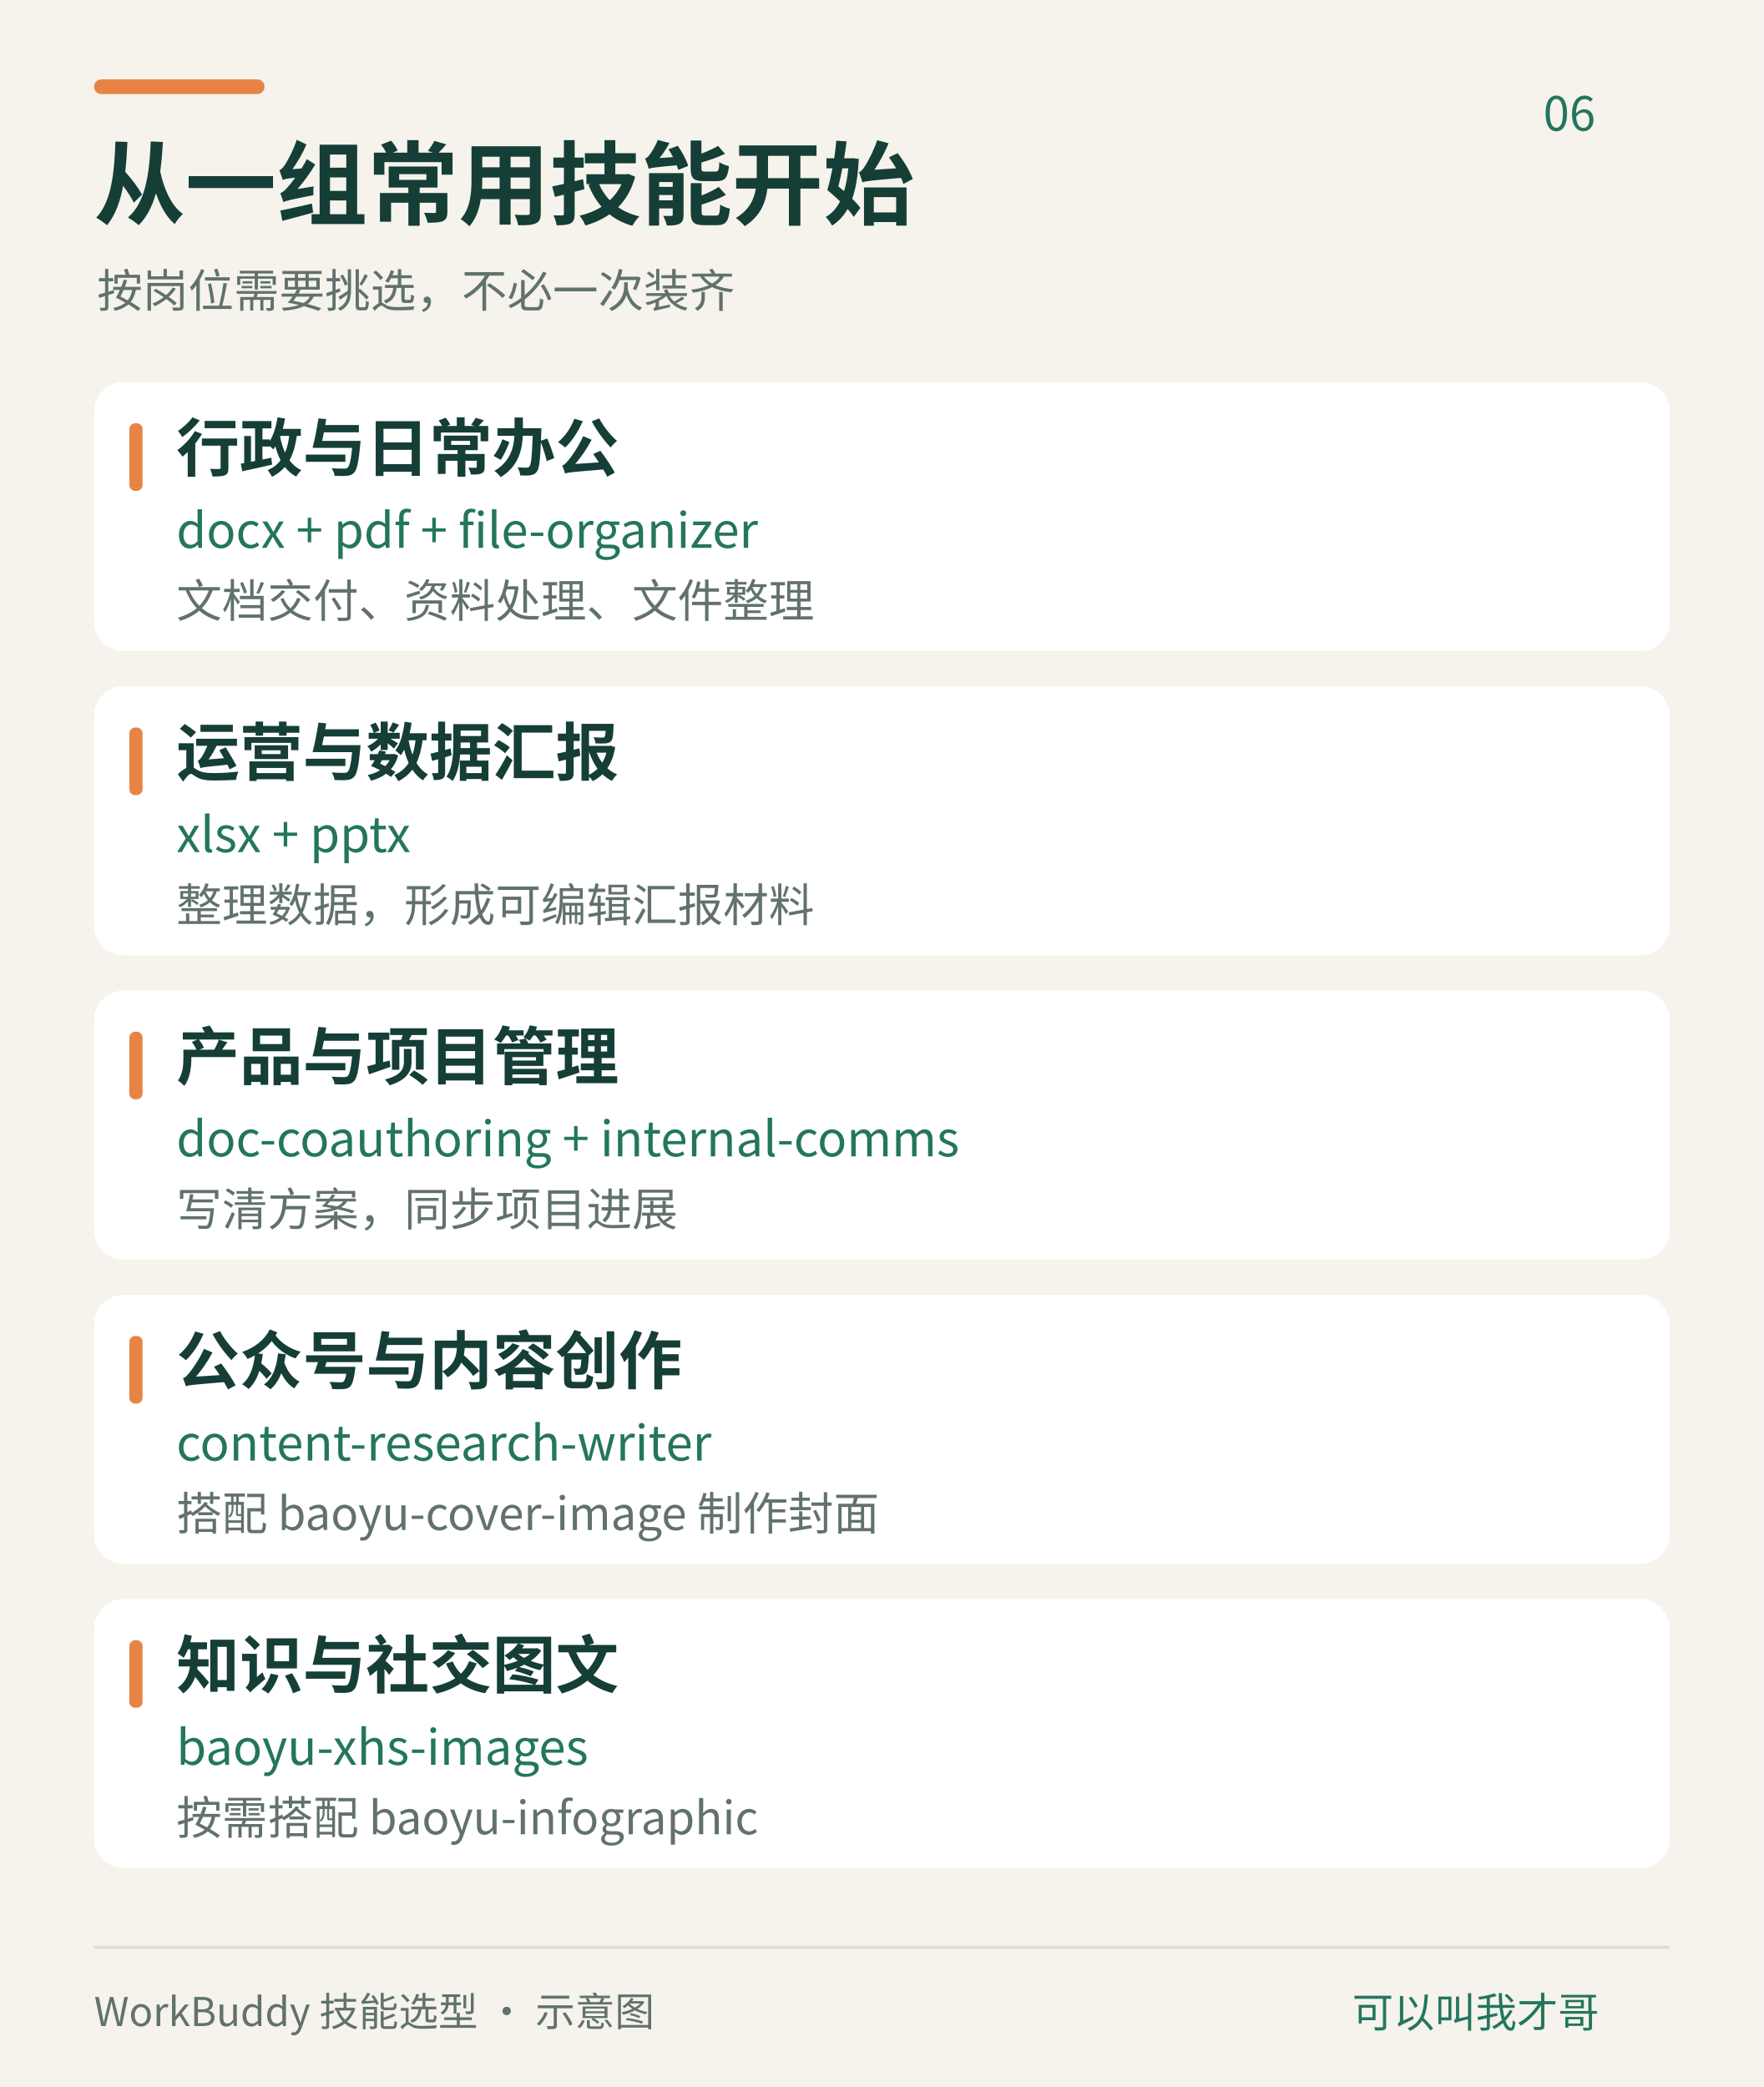
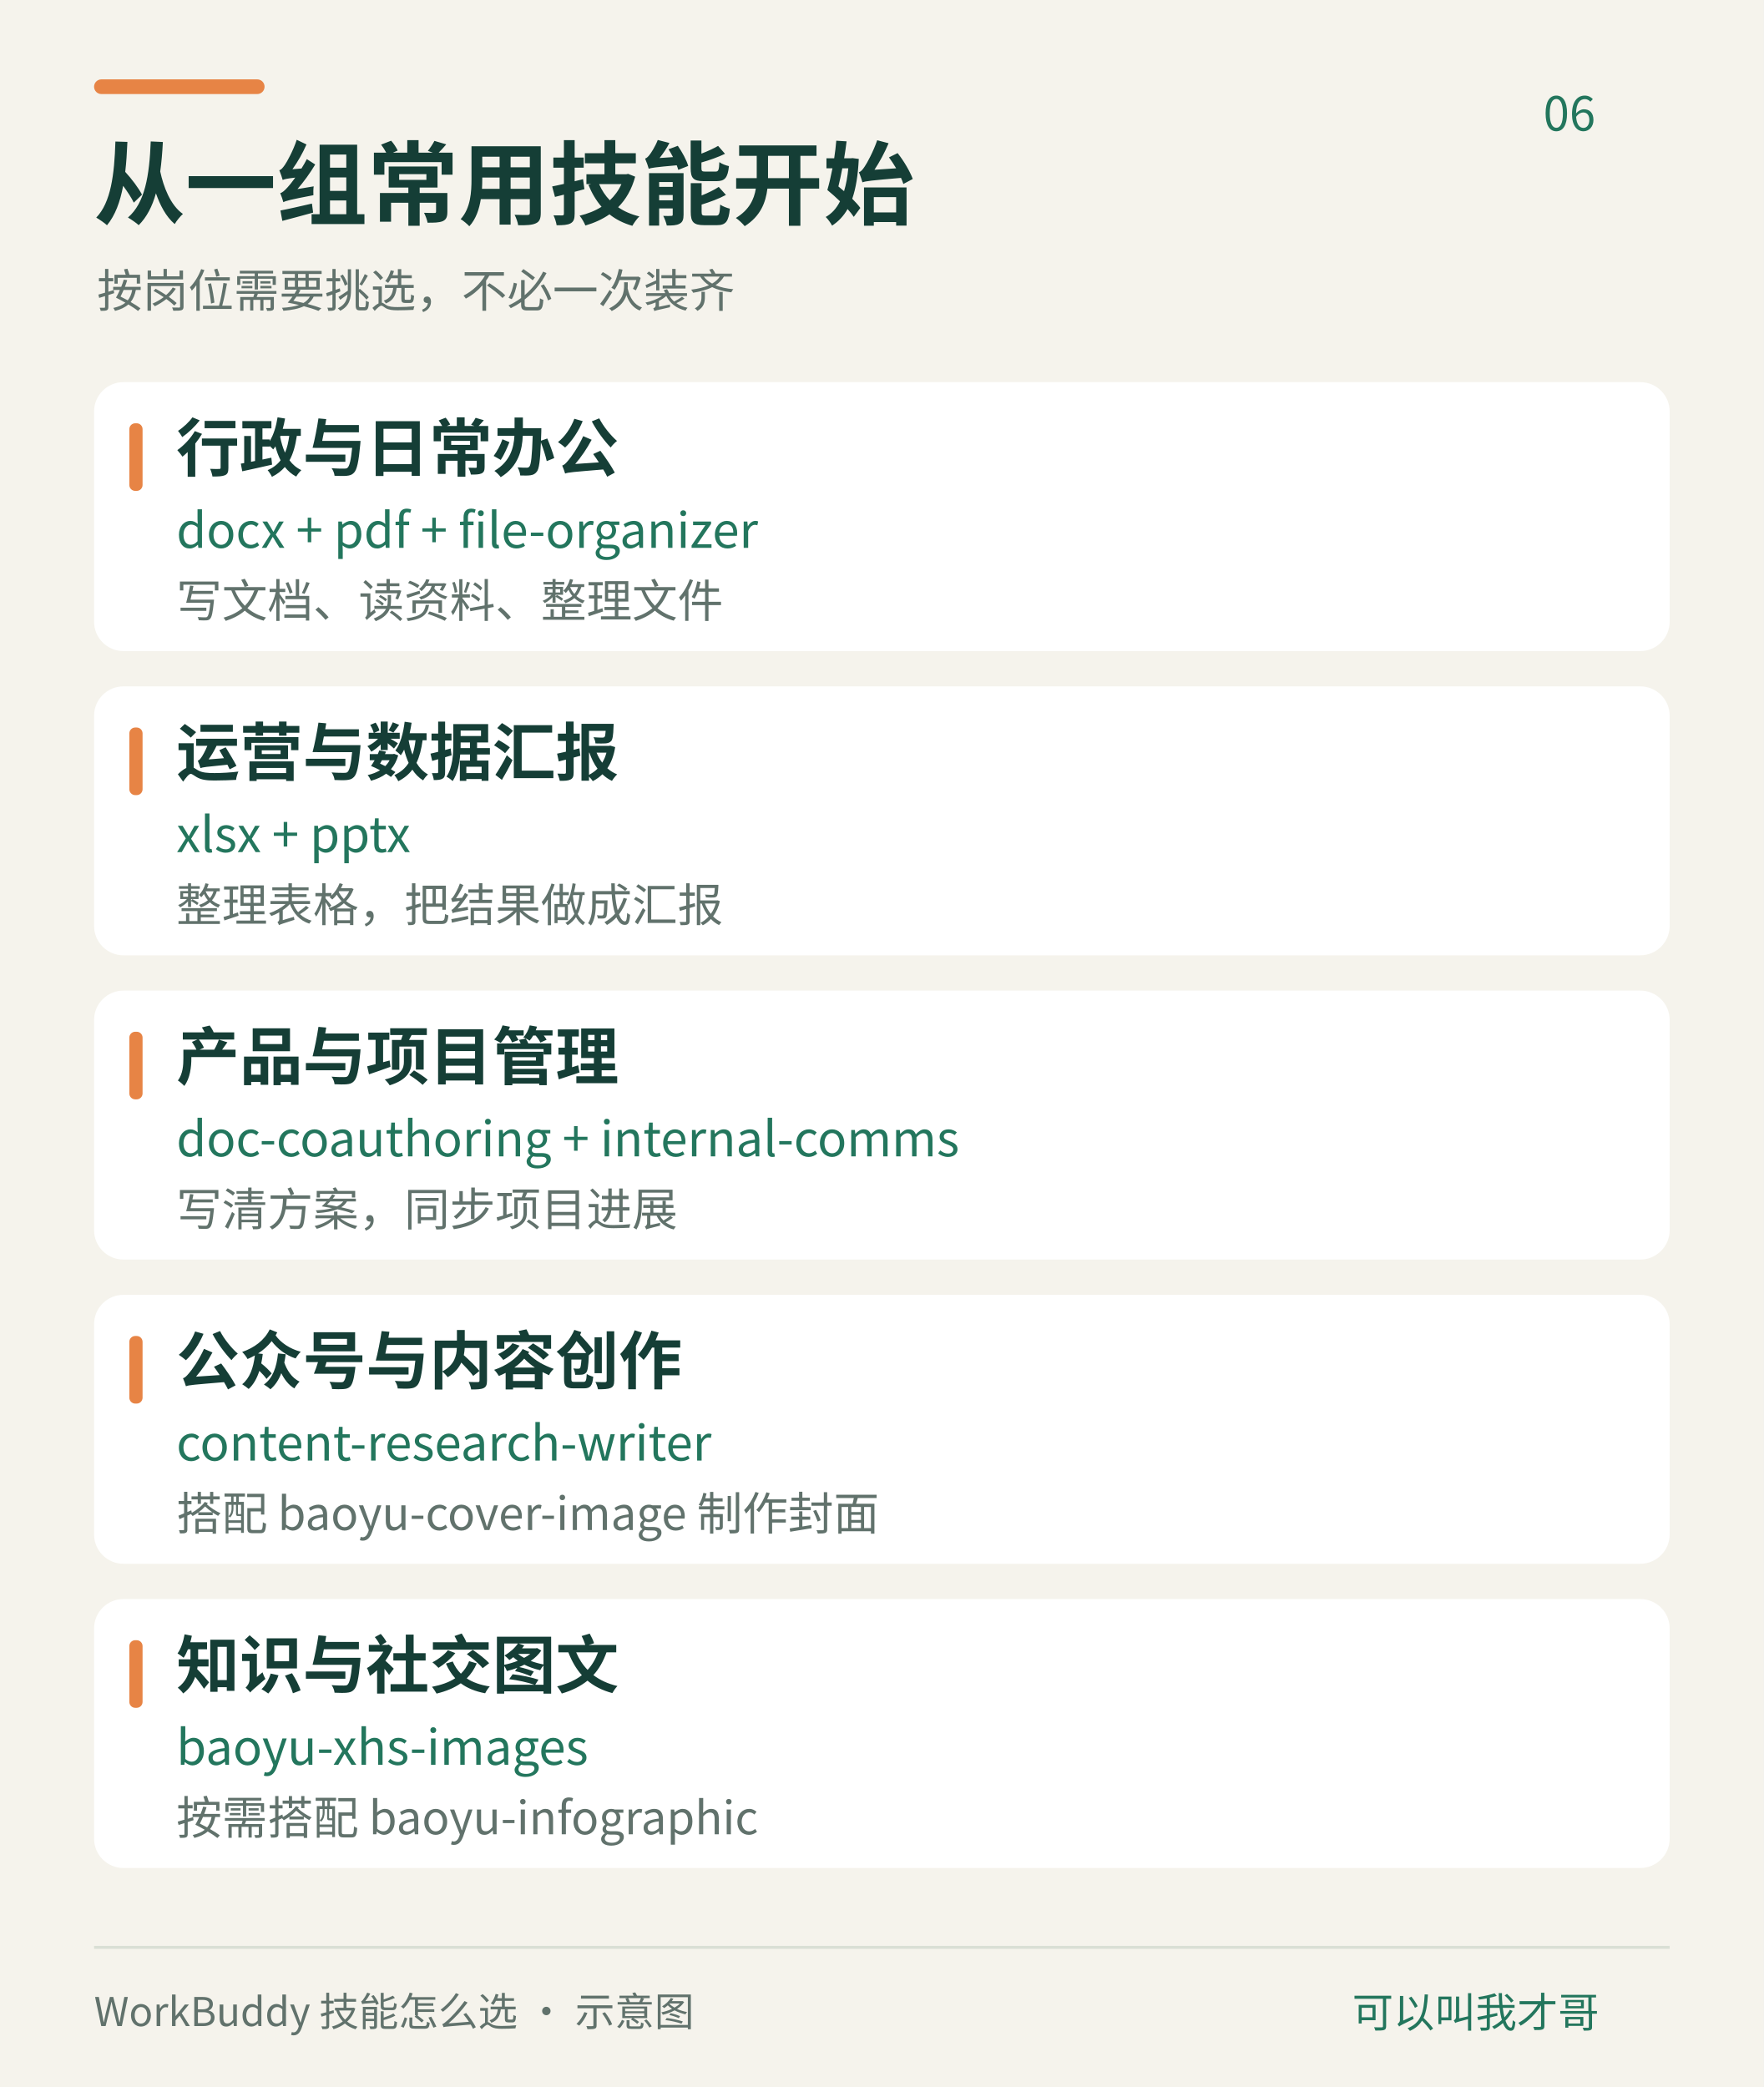
<svg xmlns="http://www.w3.org/2000/svg" width="1200" height="1420" viewBox="0 0 1200 1420">
  <rect width="100%" height="100%" fill="#F5F3EC" />
  <rect x="64" y="54" width="116" height="10" rx="5" fill="#E78445" />
  <text x="64" y="94" dominant-baseline="text-before-edge" font-family="Microsoft YaHei, Noto Sans CJK SC, sans-serif" font-size="62" font-weight="700" fill="#153E36">从一组常用技能开始</text>
  <text x="66" y="182" dominant-baseline="text-before-edge" font-family="Microsoft YaHei, Noto Sans CJK SC, sans-serif" font-size="31" font-weight="400" fill="#61726C">按岗位需要挑选，不必一次装齐</text>
  <text x="1050" y="61" dominant-baseline="text-before-edge" font-family="Microsoft YaHei, Noto Sans CJK SC, sans-serif" font-size="32" font-weight="400" fill="#23765D">06</text>
  <rect x="64" y="260" width="1072" height="183" rx="20" fill="#FFFFFF" />
  <rect x="88" y="288" width="9" height="46" rx="4" fill="#E78445" />
  <text x="120" y="283" dominant-baseline="text-before-edge" font-family="Microsoft YaHei, Noto Sans CJK SC, sans-serif" font-size="43" font-weight="700" fill="#153E36">行政与日常办公</text>
  <text x="120" y="344" dominant-baseline="text-before-edge" font-family="Microsoft YaHei, Noto Sans CJK SC, sans-serif" font-size="33" font-weight="400" fill="#23765D">docx + pdf + file-organizer</text>
-   <text x="120" y="393" dominant-baseline="text-before-edge" font-family="Microsoft YaHei, Noto Sans CJK SC, sans-serif" font-size="31" font-weight="400" fill="#61726C">文档交付、资料处理、文件整理</text>
+   <text x="120" y="393" dominant-baseline="text-before-edge" font-family="Microsoft YaHei, Noto Sans CJK SC, sans-serif" font-size="31" font-weight="400" fill="#61726C">写文档、读资料、整理文件</text>
  <rect x="64" y="467" width="1072" height="183" rx="20" fill="#FFFFFF" />
  <rect x="88" y="495" width="9" height="46" rx="4" fill="#E78445" />
  <text x="120" y="490" dominant-baseline="text-before-edge" font-family="Microsoft YaHei, Noto Sans CJK SC, sans-serif" font-size="43" font-weight="700" fill="#153E36">运营与数据汇报</text>
  <text x="120" y="551" dominant-baseline="text-before-edge" font-family="Microsoft YaHei, Noto Sans CJK SC, sans-serif" font-size="33" font-weight="400" fill="#23765D">xlsx + pptx</text>
-   <text x="120" y="600" dominant-baseline="text-before-edge" font-family="Microsoft YaHei, Noto Sans CJK SC, sans-serif" font-size="31" font-weight="400" fill="#61726C">整理数据，形成可编辑汇报材料</text>
+   <text x="120" y="600" dominant-baseline="text-before-edge" font-family="Microsoft YaHei, Noto Sans CJK SC, sans-serif" font-size="31" font-weight="400" fill="#61726C">整理表格，把结果做成汇报</text>
  <rect x="64" y="674" width="1072" height="183" rx="20" fill="#FFFFFF" />
  <rect x="88" y="702" width="9" height="46" rx="4" fill="#E78445" />
  <text x="120" y="697" dominant-baseline="text-before-edge" font-family="Microsoft YaHei, Noto Sans CJK SC, sans-serif" font-size="43" font-weight="700" fill="#153E36">产品与项目管理</text>
  <text x="120" y="758" dominant-baseline="text-before-edge" font-family="Microsoft YaHei, Noto Sans CJK SC, sans-serif" font-size="33" font-weight="400" fill="#23765D">doc-coauthoring + internal-comms</text>
  <text x="120" y="807" dominant-baseline="text-before-edge" font-family="Microsoft YaHei, Noto Sans CJK SC, sans-serif" font-size="31" font-weight="400" fill="#61726C">写清方案，同步项目进展</text>
  <rect x="64" y="881" width="1072" height="183" rx="20" fill="#FFFFFF" />
  <rect x="88" y="909" width="9" height="46" rx="4" fill="#E78445" />
  <text x="120" y="904" dominant-baseline="text-before-edge" font-family="Microsoft YaHei, Noto Sans CJK SC, sans-serif" font-size="43" font-weight="700" fill="#153E36">公众号与内容创作</text>
  <text x="120" y="965" dominant-baseline="text-before-edge" font-family="Microsoft YaHei, Noto Sans CJK SC, sans-serif" font-size="33" font-weight="400" fill="#23765D">content-research-writer</text>
  <text x="120" y="1014" dominant-baseline="text-before-edge" font-family="Microsoft YaHei, Noto Sans CJK SC, sans-serif" font-size="31" font-weight="400" fill="#61726C">搭配 baoyu-cover-image 制作封面</text>
  <rect x="64" y="1088" width="1072" height="183" rx="20" fill="#FFFFFF" />
  <rect x="88" y="1116" width="9" height="46" rx="4" fill="#E78445" />
  <text x="120" y="1111" dominant-baseline="text-before-edge" font-family="Microsoft YaHei, Noto Sans CJK SC, sans-serif" font-size="43" font-weight="700" fill="#153E36">知识与社交图文</text>
  <text x="120" y="1172" dominant-baseline="text-before-edge" font-family="Microsoft YaHei, Noto Sans CJK SC, sans-serif" font-size="33" font-weight="400" fill="#23765D">baoyu-xhs-images</text>
  <text x="120" y="1221" dominant-baseline="text-before-edge" font-family="Microsoft YaHei, Noto Sans CJK SC, sans-serif" font-size="31" font-weight="400" fill="#61726C">按需搭配 baoyu-infographic</text>
  <path d="M 64 1325 L 1136 1325" fill="none" stroke="#DADFD5" stroke-width="2" />
-   <text x="64" y="1355" dominant-baseline="text-before-edge" font-family="Microsoft YaHei, Noto Sans CJK SC, sans-serif" font-size="27" font-weight="400" fill="#61726C">WorkBuddy 技能选型 · 示意图</text>
+   <text x="64" y="1355" dominant-baseline="text-before-edge" font-family="Microsoft YaHei, Noto Sans CJK SC, sans-serif" font-size="27" font-weight="400" fill="#61726C">WorkBuddy 技能怎么选 · 示意图</text>
  <text x="920" y="1355" dominant-baseline="text-before-edge" font-family="Microsoft YaHei, Noto Sans CJK SC, sans-serif" font-size="28" font-weight="400" fill="#23765D">可以叫我才哥</text>
</svg>
